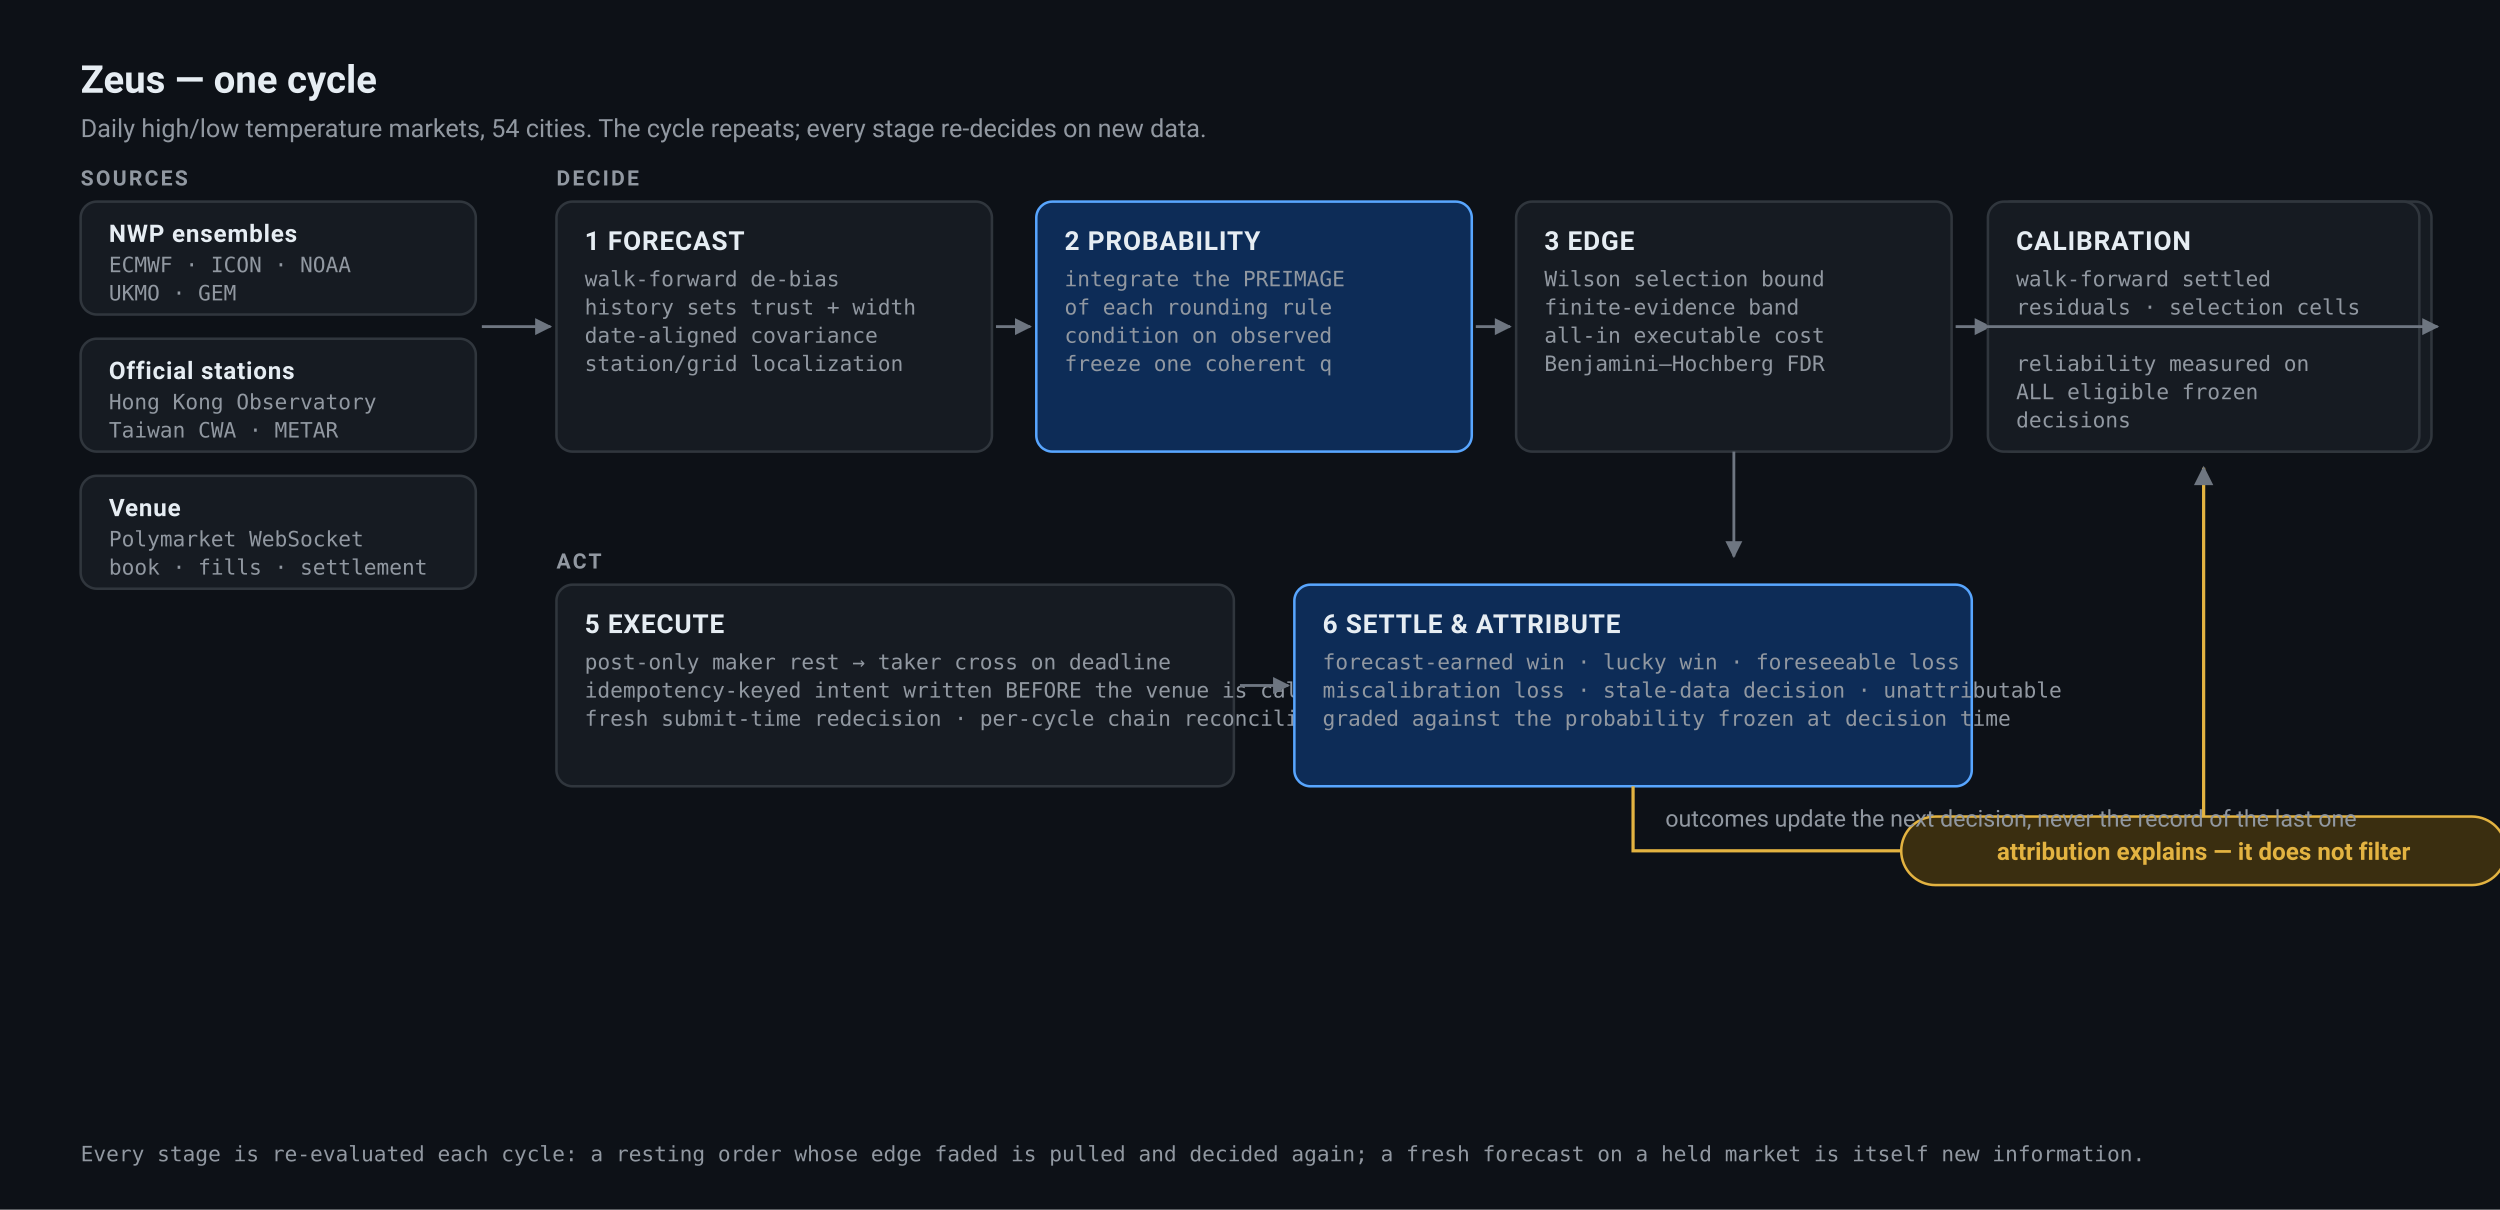
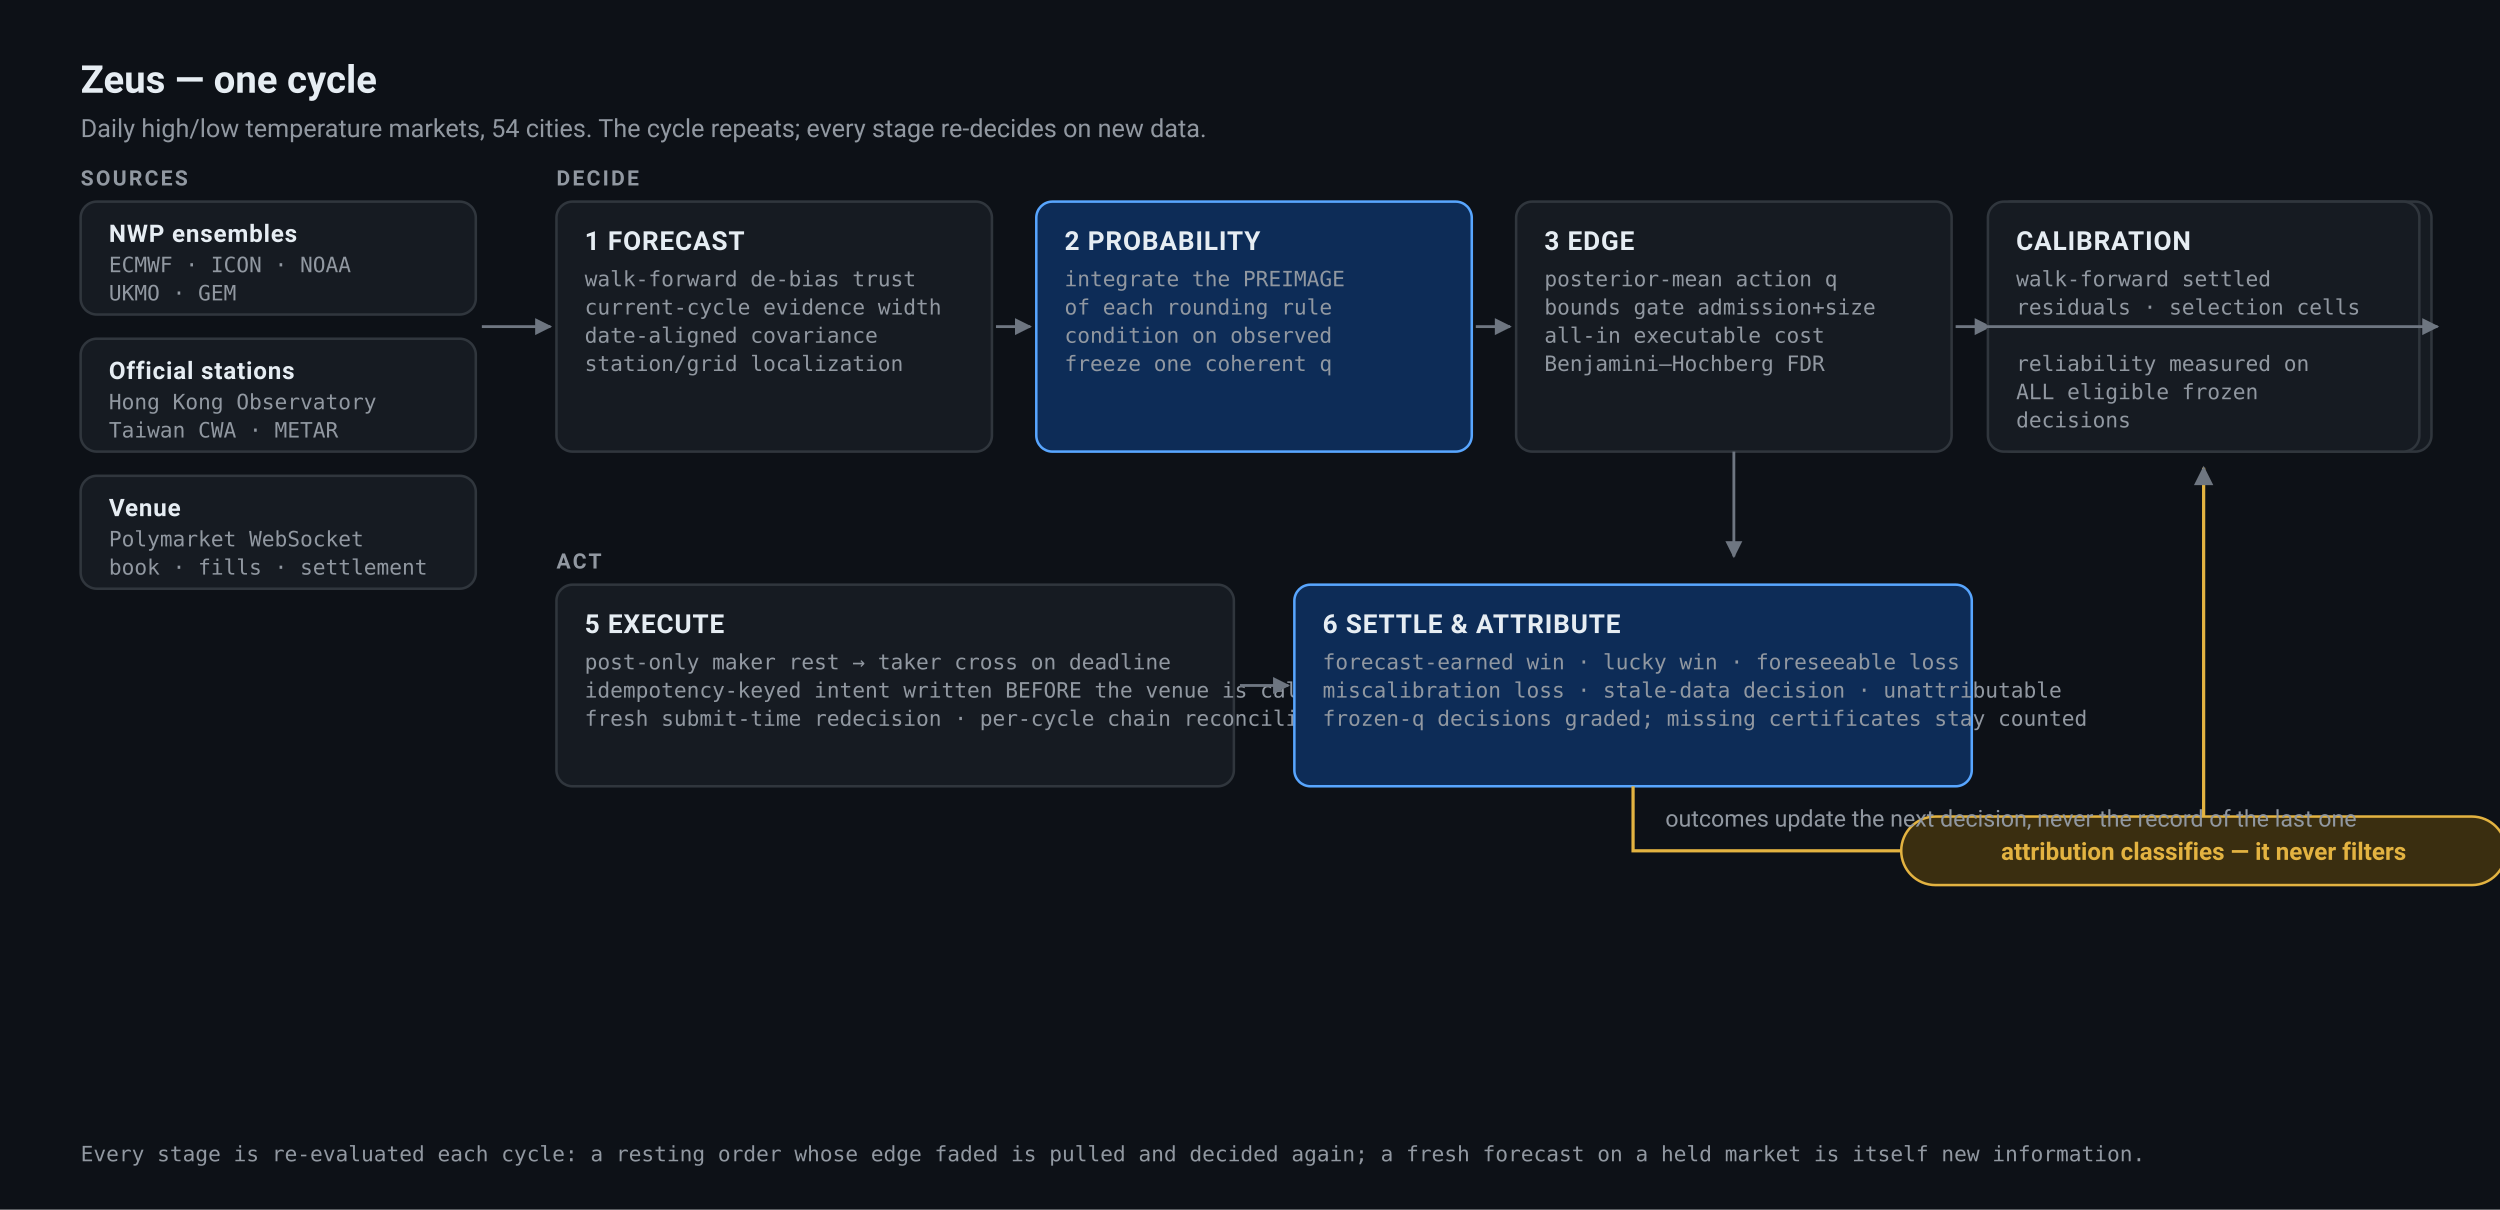
<svg xmlns="http://www.w3.org/2000/svg" width="1240" height="600" viewBox="0 0 1240 600" role="img" aria-label="Zeus architecture: forecast to probability to edge to size to execution to settlement, with settled outcomes graded against frozen decisions and fed back into calibration">
  <defs>
    <marker id="ah" viewBox="0 0 10 10" refX="9" refY="5" markerWidth="6" markerHeight="6" orient="auto-start-reverse">
      <path d="M 0 0 L 10 5 L 0 10 z" fill="#6E7681" />
    </marker>
  </defs>
  <rect width="1240" height="600" fill="#0D1117" />
  <text x="40" y="46" font-family="ui-sans-serif, -apple-system, 'Segoe UI', Roboto, Helvetica, Arial, sans-serif" font-size="19" font-weight="700" fill="#E6EDF3">Zeus — one cycle</text>
  <text x="40" y="68" font-family="ui-sans-serif, -apple-system, 'Segoe UI', Roboto, Helvetica, Arial, sans-serif" font-size="12.5" fill="#9198A1">Daily high/low temperature markets, 54 cities. The cycle repeats; every stage re-decides on new data.</text>
  <text x="40" y="92" font-family="ui-sans-serif, -apple-system, 'Segoe UI', Roboto, Helvetica, Arial, sans-serif" font-size="10.5" font-weight="650" letter-spacing="1.1" fill="#9198A1">SOURCES</text>
  <rect x="40" y="100" width="196" height="56" rx="8" fill="#161B22" stroke="#30363D" stroke-width="1.25" />
  <text x="54" y="120" font-family="ui-sans-serif, -apple-system, 'Segoe UI', Roboto, Helvetica, Arial, sans-serif" font-size="12" font-weight="650" letter-spacing="0.4" fill="#E6EDF3">NWP ensembles</text>
  <text x="54" y="135" font-family="ui-monospace, SFMono-Regular, Menlo, Consolas, monospace" font-size="10.5" fill="#9198A1">ECMWF · ICON · NOAA</text>
  <text x="54" y="149" font-family="ui-monospace, SFMono-Regular, Menlo, Consolas, monospace" font-size="10.5" fill="#9198A1">UKMO · GEM</text>
  <rect x="40" y="168" width="196" height="56" rx="8" fill="#161B22" stroke="#30363D" stroke-width="1.25" />
  <text x="54" y="188" font-family="ui-sans-serif, -apple-system, 'Segoe UI', Roboto, Helvetica, Arial, sans-serif" font-size="12" font-weight="650" letter-spacing="0.4" fill="#E6EDF3">Official stations</text>
  <text x="54" y="203" font-family="ui-monospace, SFMono-Regular, Menlo, Consolas, monospace" font-size="10.5" fill="#9198A1">Hong Kong Observatory</text>
  <text x="54" y="217" font-family="ui-monospace, SFMono-Regular, Menlo, Consolas, monospace" font-size="10.5" fill="#9198A1">Taiwan CWA · METAR</text>
  <rect x="40" y="236" width="196" height="56" rx="8" fill="#161B22" stroke="#30363D" stroke-width="1.25" />
  <text x="54" y="256" font-family="ui-sans-serif, -apple-system, 'Segoe UI', Roboto, Helvetica, Arial, sans-serif" font-size="12" font-weight="650" letter-spacing="0.4" fill="#E6EDF3">Venue</text>
  <text x="54" y="271" font-family="ui-monospace, SFMono-Regular, Menlo, Consolas, monospace" font-size="10.5" fill="#9198A1">Polymarket WebSocket</text>
  <text x="54" y="285" font-family="ui-monospace, SFMono-Regular, Menlo, Consolas, monospace" font-size="10.5" fill="#9198A1">book · fills · settlement</text>
  <text x="276" y="92" font-family="ui-sans-serif, -apple-system, 'Segoe UI', Roboto, Helvetica, Arial, sans-serif" font-size="10.5" font-weight="650" letter-spacing="1.1" fill="#9198A1">DECIDE</text>
  <rect x="276" y="100" width="216" height="124" rx="8" fill="#161B22" stroke="#30363D" stroke-width="1.25" />
  <text x="290" y="124" font-family="ui-sans-serif, -apple-system, 'Segoe UI', Roboto, Helvetica, Arial, sans-serif" font-size="13" font-weight="650" letter-spacing="0.4" fill="#E6EDF3">1  FORECAST</text>
-   <text x="290" y="142" font-family="ui-monospace, SFMono-Regular, Menlo, Consolas, monospace" font-size="10.5" fill="#9198A1">walk-forward de-bias</text>
-   <text x="290" y="156" font-family="ui-monospace, SFMono-Regular, Menlo, Consolas, monospace" font-size="10.5" fill="#9198A1">history sets trust + width</text>
+   <text x="290" y="142" font-family="ui-monospace, SFMono-Regular, Menlo, Consolas, monospace" font-size="10.5" fill="#9198A1">walk-forward de-bias trust</text>
+   <text x="290" y="156" font-family="ui-monospace, SFMono-Regular, Menlo, Consolas, monospace" font-size="10.5" fill="#9198A1">current-cycle evidence width</text>
  <text x="290" y="170" font-family="ui-monospace, SFMono-Regular, Menlo, Consolas, monospace" font-size="10.5" fill="#9198A1">date-aligned covariance</text>
  <text x="290" y="184" font-family="ui-monospace, SFMono-Regular, Menlo, Consolas, monospace" font-size="10.5" fill="#9198A1">station/grid localization</text>
  <rect x="514" y="100" width="216" height="124" rx="8" fill="#0D2C57" stroke="#58A6FF" stroke-width="1.25" />
  <text x="528" y="124" font-family="ui-sans-serif, -apple-system, 'Segoe UI', Roboto, Helvetica, Arial, sans-serif" font-size="13" font-weight="650" letter-spacing="0.4" fill="#E6EDF3">2  PROBABILITY</text>
  <text x="528" y="142" font-family="ui-monospace, SFMono-Regular, Menlo, Consolas, monospace" font-size="10.5" fill="#9198A1">integrate the PREIMAGE</text>
  <text x="528" y="156" font-family="ui-monospace, SFMono-Regular, Menlo, Consolas, monospace" font-size="10.5" fill="#9198A1">of each rounding rule</text>
  <text x="528" y="170" font-family="ui-monospace, SFMono-Regular, Menlo, Consolas, monospace" font-size="10.5" fill="#9198A1">condition on observed</text>
  <text x="528" y="184" font-family="ui-monospace, SFMono-Regular, Menlo, Consolas, monospace" font-size="10.5" fill="#9198A1">freeze one coherent q</text>
  <line x1="494" y1="162.0" x2="511" y2="162.0" stroke="#6E7681" stroke-width="1.4" marker-end="url(#ah)" />
  <rect x="752" y="100" width="216" height="124" rx="8" fill="#161B22" stroke="#30363D" stroke-width="1.25" />
  <text x="766" y="124" font-family="ui-sans-serif, -apple-system, 'Segoe UI', Roboto, Helvetica, Arial, sans-serif" font-size="13" font-weight="650" letter-spacing="0.4" fill="#E6EDF3">3  EDGE</text>
-   <text x="766" y="142" font-family="ui-monospace, SFMono-Regular, Menlo, Consolas, monospace" font-size="10.5" fill="#9198A1">Wilson selection bound</text>
-   <text x="766" y="156" font-family="ui-monospace, SFMono-Regular, Menlo, Consolas, monospace" font-size="10.5" fill="#9198A1">finite-evidence band</text>
+   <text x="766" y="142" font-family="ui-monospace, SFMono-Regular, Menlo, Consolas, monospace" font-size="10.5" fill="#9198A1">posterior-mean action q</text>
+   <text x="766" y="156" font-family="ui-monospace, SFMono-Regular, Menlo, Consolas, monospace" font-size="10.5" fill="#9198A1">bounds gate admission+size</text>
  <text x="766" y="170" font-family="ui-monospace, SFMono-Regular, Menlo, Consolas, monospace" font-size="10.5" fill="#9198A1">all-in executable cost</text>
  <text x="766" y="184" font-family="ui-monospace, SFMono-Regular, Menlo, Consolas, monospace" font-size="10.5" fill="#9198A1">Benjamini–Hochberg FDR</text>
  <line x1="732" y1="162.0" x2="749" y2="162.0" stroke="#6E7681" stroke-width="1.4" marker-end="url(#ah)" />
  <rect x="990" y="100" width="216" height="124" rx="8" fill="#161B22" stroke="#30363D" stroke-width="1.25" />
  <text x="1004" y="124" font-family="ui-sans-serif, -apple-system, 'Segoe UI', Roboto, Helvetica, Arial, sans-serif" font-size="13" font-weight="650" letter-spacing="0.4" fill="#E6EDF3">4  SIZE</text>
  <text x="1004" y="142" font-family="ui-monospace, SFMono-Regular, Menlo, Consolas, monospace" font-size="10.5" fill="#9198A1">outcome-contingent wealth</text>
  <text x="1004" y="156" font-family="ui-monospace, SFMono-Regular, Menlo, Consolas, monospace" font-size="10.5" fill="#9198A1">robust log-wealth argmax</text>
  <text x="1004" y="170" font-family="ui-monospace, SFMono-Regular, Menlo, Consolas, monospace" font-size="10.5" fill="#9198A1">existing exposure included</text>
  <text x="1004" y="184" font-family="ui-monospace, SFMono-Regular, Menlo, Consolas, monospace" font-size="10.5" fill="#9198A1">missing authority → zero</text>
  <line x1="970" y1="162.0" x2="987" y2="162.0" stroke="#6E7681" stroke-width="1.4" marker-end="url(#ah)" />
  <line x1="239" y1="162.0" x2="273" y2="162.0" stroke="#6E7681" stroke-width="1.4" marker-end="url(#ah)" />
  <text x="276" y="282" font-family="ui-sans-serif, -apple-system, 'Segoe UI', Roboto, Helvetica, Arial, sans-serif" font-size="10.5" font-weight="650" letter-spacing="1.1" fill="#9198A1">ACT</text>
  <rect x="276" y="290" width="336" height="100" rx="8" fill="#161B22" stroke="#30363D" stroke-width="1.25" />
  <text x="290" y="314" font-family="ui-sans-serif, -apple-system, 'Segoe UI', Roboto, Helvetica, Arial, sans-serif" font-size="13" font-weight="650" letter-spacing="0.4" fill="#E6EDF3">5  EXECUTE</text>
  <text x="290" y="332" font-family="ui-monospace, SFMono-Regular, Menlo, Consolas, monospace" font-size="10.5" fill="#9198A1">post-only maker rest → taker cross on deadline</text>
  <text x="290" y="346" font-family="ui-monospace, SFMono-Regular, Menlo, Consolas, monospace" font-size="10.5" fill="#9198A1">idempotency-keyed intent written BEFORE the venue is called</text>
  <text x="290" y="360" font-family="ui-monospace, SFMono-Regular, Menlo, Consolas, monospace" font-size="10.5" fill="#9198A1">fresh submit-time redecision · per-cycle chain reconciliation</text>
  <rect x="642" y="290" width="336" height="100" rx="8" fill="#0D2C57" stroke="#58A6FF" stroke-width="1.25" />
  <text x="656" y="314" font-family="ui-sans-serif, -apple-system, 'Segoe UI', Roboto, Helvetica, Arial, sans-serif" font-size="13" font-weight="650" letter-spacing="0.4" fill="#E6EDF3">6  SETTLE &amp; ATTRIBUTE</text>
  <text x="656" y="332" font-family="ui-monospace, SFMono-Regular, Menlo, Consolas, monospace" font-size="10.5" fill="#9198A1">forecast-earned win · lucky win · foreseeable loss</text>
  <text x="656" y="346" font-family="ui-monospace, SFMono-Regular, Menlo, Consolas, monospace" font-size="10.5" fill="#9198A1">miscalibration loss · stale-data decision · unattributable</text>
-   <text x="656" y="360" font-family="ui-monospace, SFMono-Regular, Menlo, Consolas, monospace" font-size="10.5" fill="#9198A1">graded against the probability frozen at decision time</text>
+   <text x="656" y="360" font-family="ui-monospace, SFMono-Regular, Menlo, Consolas, monospace" font-size="10.5" fill="#9198A1">frozen-q decisions graded; missing certificates stay counted</text>
  <line x1="615" y1="340" x2="639" y2="340" stroke="#6E7681" stroke-width="1.4" marker-end="url(#ah)" />
  <line x1="860.0" y1="224" x2="860.0" y2="276" stroke="#6E7681" stroke-width="1.4" marker-end="url(#ah)" />
  <rect x="986" y="100" width="214" height="124" rx="8" fill="#161B22" stroke="#30363D" stroke-width="1.25" />
  <text x="1000" y="124" font-family="ui-sans-serif, -apple-system, 'Segoe UI', Roboto, Helvetica, Arial, sans-serif" font-size="13" font-weight="650" letter-spacing="0.4" fill="#E6EDF3">CALIBRATION</text>
  <text x="1000" y="142" font-family="ui-monospace, SFMono-Regular, Menlo, Consolas, monospace" font-size="10.5" fill="#9198A1">walk-forward settled</text>
  <text x="1000" y="156" font-family="ui-monospace, SFMono-Regular, Menlo, Consolas, monospace" font-size="10.5" fill="#9198A1">residuals · selection cells</text>
  <text x="1000" y="170" font-family="ui-monospace, SFMono-Regular, Menlo, Consolas, monospace" font-size="10.5" fill="#9198A1" />
  <text x="1000" y="184" font-family="ui-monospace, SFMono-Regular, Menlo, Consolas, monospace" font-size="10.5" fill="#9198A1">reliability measured on</text>
  <text x="1000" y="198" font-family="ui-monospace, SFMono-Regular, Menlo, Consolas, monospace" font-size="10.5" fill="#9198A1">ALL eligible frozen</text>
  <text x="1000" y="212" font-family="ui-monospace, SFMono-Regular, Menlo, Consolas, monospace" font-size="10.5" fill="#9198A1">decisions</text>
  <path d="M 810.0 390 L 810.0 422 L 1093 422 L 1093 232" fill="none" stroke="#E3B341" stroke-width="1.6" marker-end="url(#ah)" />
  <rect x="943" y="405" width="300" height="34" rx="17" fill="#3A2E10" stroke="#E3B341" stroke-width="1.25" />
-   <text x="1093" y="426.5" text-anchor="middle" font-family="ui-sans-serif, -apple-system, 'Segoe UI', Roboto, Helvetica, Arial, sans-serif" font-size="12" font-weight="650" fill="#E3B341">attribution explains — it does not filter</text>
+   <text x="1093" y="426.5" text-anchor="middle" font-family="ui-sans-serif, -apple-system, 'Segoe UI', Roboto, Helvetica, Arial, sans-serif" font-size="12" font-weight="650" fill="#E3B341">attribution classifies — it never filters</text>
  <text x="826.0" y="410" font-family="ui-sans-serif, -apple-system, 'Segoe UI', Roboto, Helvetica, Arial, sans-serif" font-size="11.5" fill="#9198A1">outcomes update the next decision, never the record of the last one</text>
  <line x1="983" y1="162.0" x2="1209" y2="162.0" stroke="#6E7681" stroke-width="1.4" marker-end="url(#ah)" transform="translate(0,0)" />
  <text x="40" y="576" font-family="ui-monospace, SFMono-Regular, Menlo, Consolas, monospace" font-size="10.5" fill="#9198A1">Every stage is re-evaluated each cycle: a resting order whose edge faded is pulled and decided again; a fresh forecast on a held market is itself new information.</text>
</svg>
